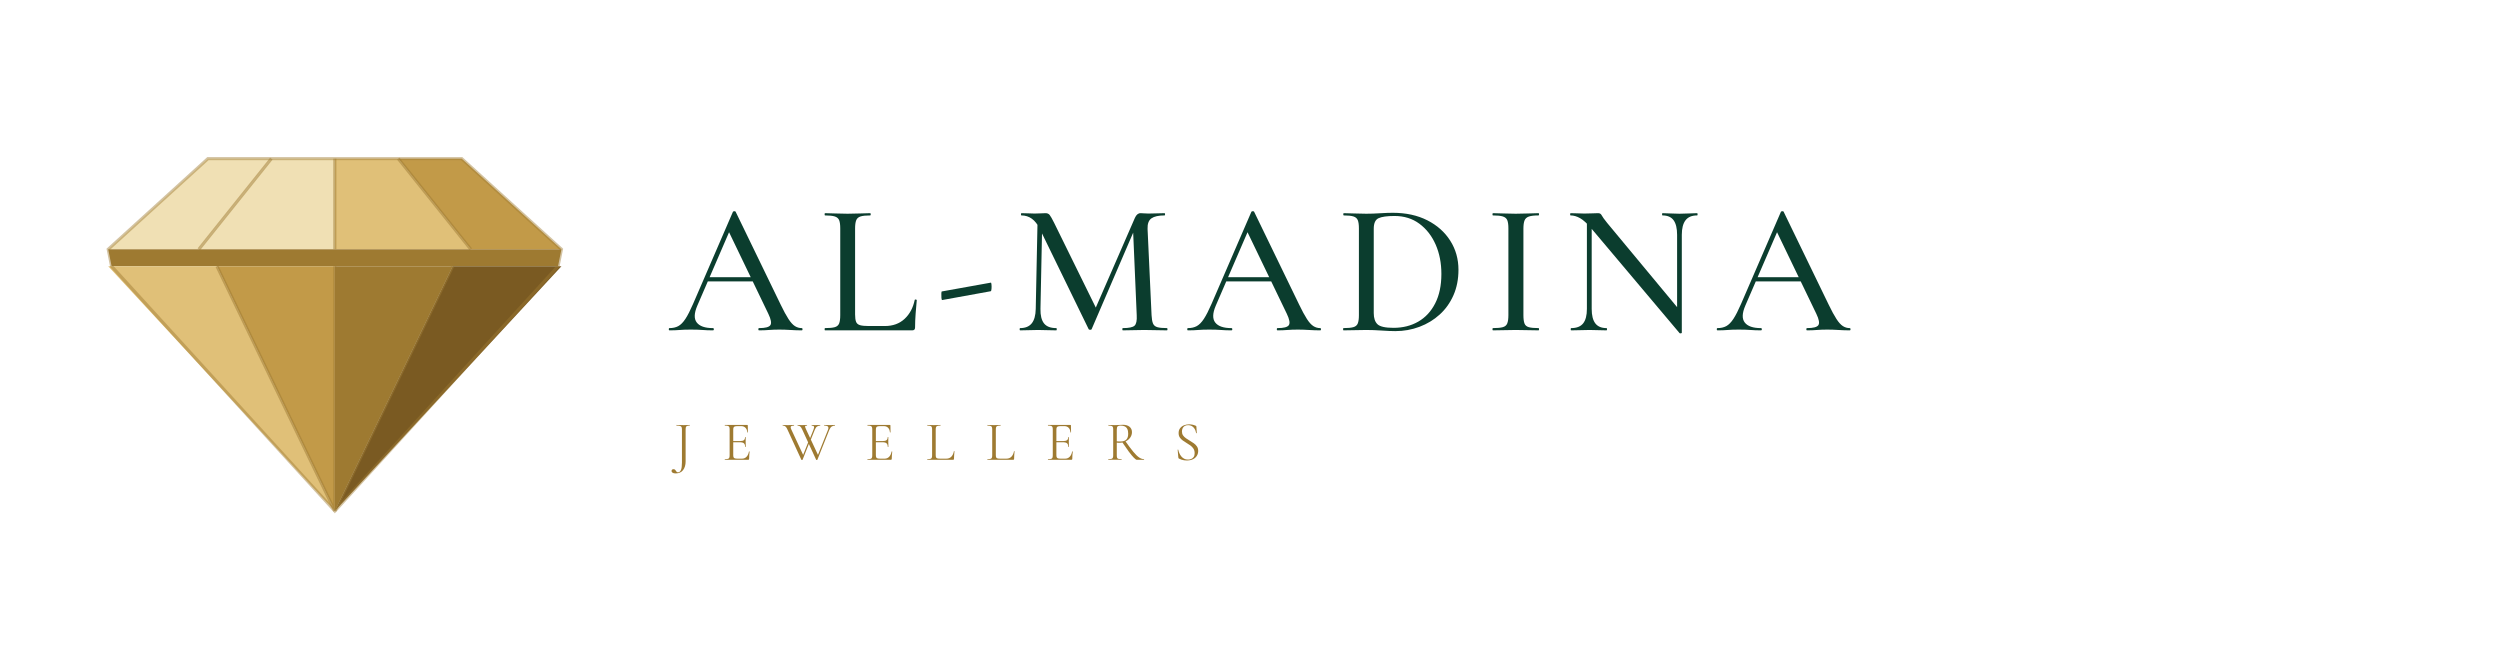
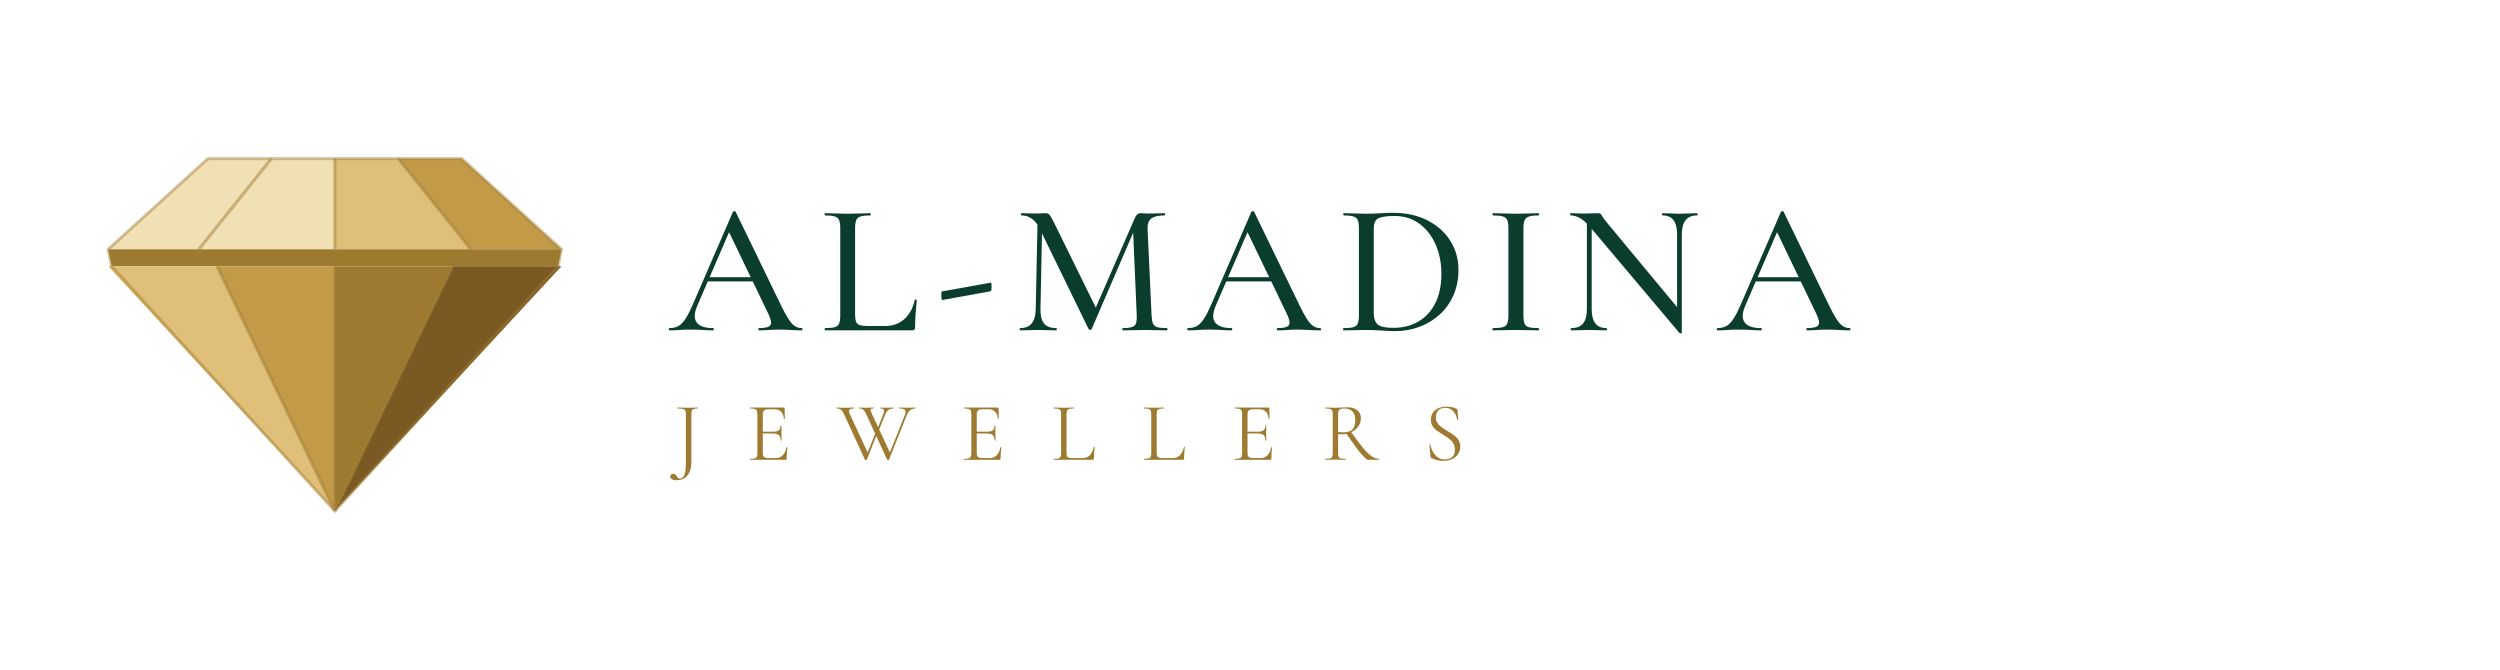
<svg xmlns="http://www.w3.org/2000/svg" viewBox="0 0 1120 300" width="1120" height="300" role="img" aria-label="Al-Madina Jewellers">
  <polygon points="93.15,71.07 121.57,71.07 89.09,111.68 48.48,111.68" fill="#F0E0B4" />
  <polygon points="121.57,71.07 150.00,71.07 150.00,111.68 89.09,111.68" fill="#F0E0B4" />
  <polygon points="150.00,71.07 178.43,71.07 210.91,111.68 150.00,111.68" fill="#E0C078" />
  <polygon points="178.43,71.07 206.85,71.07 251.52,111.68 210.91,111.68" fill="#C29A48" />
  <polygon points="48.48,111.68 251.52,111.68 250.00,119.29 50.00,119.29" fill="#9E7A31" />
  <polygon points="48.48,119.29 97.21,119.29 150.00,228.93" fill="#E0C078" />
  <polygon points="97.21,119.29 150.00,119.29 150.00,228.93" fill="#C29A48" />
  <polygon points="150.00,119.29 202.79,119.29 150.00,228.93" fill="#9E7A31" />
  <polygon points="202.79,119.29 251.52,119.29 150.00,228.93" fill="#7A5A22" />
  <path d="M121.57,71.07 L89.09,111.68 M150.00,71.07 L150.00,111.68 M178.43,71.07 L210.91,111.68 M97.21,119.29 L150.00,228.93 M150.00,119.29 L150.00,228.93 M202.79,119.29 L150.00,228.93" stroke="#9E7A31" stroke-width="1.42" fill="none" opacity="0.5" />
  <polygon points="93.15,71.07 206.85,71.07 251.52,111.68 250.00,119.29 150.00,228.93 50.00,119.29 48.48,111.68" fill="none" stroke="#9E7A31" stroke-width="1.42" opacity="0.45" />
  <g transform="translate(300.00 148.00)" fill="#0B3D2E">
    <path d="M15.70 -21.92 16.69 -23.81H39.54L40.13 -21.92ZM59.17 -1.01Q59.54 -1.01 59.54 -0.50Q59.54 0.00 59.17 0.00Q56.74 0.00 54.15 -0.17Q51.56 -0.34 49.17 -0.34Q46.46 -0.34 44.47 -0.17Q42.49 0.00 40.07 0.00Q39.73 0.00 39.73 -0.50Q39.73 -1.01 40.07 -1.01Q44.20 -1.01 45.12 -2.32Q46.04 -3.64 44.21 -7.43L26.10 -45.04L28.83 -49.08L12.39 -11.05Q10.21 -5.96 12.17 -3.49Q14.12 -1.01 19.38 -1.01Q19.80 -1.01 19.80 -0.50Q19.80 0.00 19.38 0.00Q16.86 0.00 14.76 -0.17Q12.66 -0.34 9.47 -0.34Q6.38 -0.34 4.49 -0.17Q2.61 0.00 -0.06 0.00Q-0.39 0.00 -0.39 -0.50Q-0.39 -1.01 -0.06 -1.01Q2.21 -1.01 3.87 -1.90Q5.53 -2.80 7.08 -5.16Q8.62 -7.51 10.49 -11.84L28.35 -53.11Q28.48 -53.37 28.99 -53.38Q29.50 -53.40 29.58 -53.11L49.75 -11.51Q51.72 -7.42 53.22 -5.11Q54.71 -2.80 56.13 -1.90Q57.54 -1.01 59.17 -1.01Z" />
    <path d="M83.08 -45.61V-7.14Q83.08 -4.92 83.53 -3.81Q83.98 -2.70 85.31 -2.32Q86.63 -1.94 89.21 -1.94H96.41Q101.80 -1.94 105.25 -5.14Q108.70 -8.35 109.79 -13.62Q109.82 -13.88 110.27 -13.82Q110.71 -13.76 110.71 -13.50Q110.46 -11.05 110.21 -7.62Q109.95 -4.18 109.95 -1.26Q109.95 0.00 108.68 0.00H69.60Q69.43 0.00 69.43 -0.50Q69.43 -1.01 69.60 -1.01Q72.52 -1.01 73.98 -1.43Q75.44 -1.85 75.94 -3.11Q76.43 -4.37 76.43 -6.80V-45.70Q76.43 -48.13 75.94 -49.35Q75.44 -50.57 73.98 -51.03Q72.52 -51.49 69.60 -51.49Q69.43 -51.49 69.43 -52.00Q69.43 -52.50 69.60 -52.50Q71.62 -52.50 74.24 -52.37Q76.86 -52.25 79.70 -52.25Q82.72 -52.25 85.30 -52.37Q87.87 -52.50 89.87 -52.50Q90.08 -52.50 90.08 -52.00Q90.08 -51.49 89.87 -51.49Q86.97 -51.49 85.52 -51.03Q84.07 -50.57 83.58 -49.31Q83.08 -48.05 83.08 -45.61Z" />
    <path d="M122.10 -13.58Q121.85 -13.58 121.76 -14.52Q121.68 -15.46 121.72 -16.44Q121.76 -17.43 121.93 -17.43L143.86 -21.37Q144.11 -21.46 144.19 -20.48Q144.28 -19.49 144.19 -18.56Q144.11 -17.63 143.86 -17.53Z" />
    <path d="M164.01 -9.61 164.85 -50.57 166.96 -50.40 166.13 -9.61Q166.05 -5.25 167.71 -3.13Q169.37 -1.01 173.23 -1.01Q173.43 -1.01 173.43 -0.50Q173.43 0.00 173.23 0.00Q171.38 0.00 169.42 -0.08Q167.47 -0.17 165.08 -0.17Q162.76 -0.17 160.76 -0.08Q158.76 0.00 157.00 0.00Q156.80 0.00 156.80 -0.50Q156.80 -1.01 157.00 -1.01Q160.50 -1.01 162.21 -3.13Q163.93 -5.25 164.01 -9.61ZM222.81 -1.01Q223.03 -1.01 223.03 -0.50Q223.03 0.00 222.81 0.00Q220.72 0.00 218.11 -0.08Q215.50 -0.17 212.62 -0.17Q209.79 -0.17 207.38 -0.08Q204.96 0.00 203.01 0.00Q202.81 0.00 202.81 -0.50Q202.81 -1.01 203.01 -1.01Q207.10 -1.01 208.28 -2.10Q209.46 -3.19 209.25 -6.80L207.55 -46.36L210.82 -51.10L189.08 -0.59Q188.99 -0.25 188.42 -0.25Q187.85 -0.25 187.69 -0.59L165.79 -45.53Q162.88 -51.49 157.59 -51.49Q157.39 -51.49 157.39 -52.00Q157.39 -52.50 157.59 -52.50Q159.08 -52.50 160.73 -52.42Q162.39 -52.33 163.50 -52.33Q165.13 -52.33 166.42 -52.42Q167.72 -52.50 168.41 -52.50Q169.58 -52.50 170.24 -51.71Q170.89 -50.91 172.27 -48.13L191.32 -9.39L188.23 -4.04L208.44 -50.40Q208.90 -51.44 209.53 -51.97Q210.17 -52.50 210.96 -52.50Q211.57 -52.50 212.45 -52.42Q213.32 -52.33 214.49 -52.33Q216.90 -52.33 218.49 -52.42Q220.08 -52.50 221.74 -52.50Q221.95 -52.50 221.95 -52.00Q221.95 -51.49 221.74 -51.49Q217.74 -51.49 215.87 -50.20Q213.99 -48.90 214.11 -45.45L215.90 -6.80Q216.02 -4.37 216.53 -3.11Q217.04 -1.85 218.48 -1.43Q219.93 -1.01 222.81 -1.01Z" />
    <path d="M247.98 -21.92 248.96 -23.81H271.81L272.40 -21.92ZM291.44 -1.01Q291.81 -1.01 291.81 -0.50Q291.81 0.00 291.44 0.00Q289.01 0.00 286.42 -0.17Q283.83 -0.34 281.45 -0.34Q278.73 -0.34 276.74 -0.17Q274.76 0.00 272.34 0.00Q272.00 0.00 272.00 -0.50Q272.00 -1.01 272.34 -1.01Q276.48 -1.01 277.39 -2.32Q278.31 -3.64 276.49 -7.43L258.37 -45.04L261.10 -49.08L244.66 -11.05Q242.49 -5.96 244.44 -3.49Q246.39 -1.01 251.65 -1.01Q252.07 -1.01 252.07 -0.50Q252.07 0.00 251.65 0.00Q249.13 0.00 247.03 -0.17Q244.93 -0.34 241.74 -0.34Q238.65 -0.34 236.77 -0.17Q234.88 0.00 232.21 0.00Q231.88 0.00 231.88 -0.50Q231.88 -1.01 232.21 -1.01Q234.48 -1.01 236.14 -1.90Q237.80 -2.80 239.35 -5.16Q240.89 -7.51 242.76 -11.84L260.62 -53.11Q260.75 -53.37 261.26 -53.38Q261.77 -53.40 261.86 -53.11L282.03 -11.51Q284.00 -7.42 285.49 -5.11Q286.98 -2.80 288.40 -1.90Q289.82 -1.01 291.44 -1.01Z" />
    <path d="M325.12 0.34Q322.62 0.34 318.91 0.08Q315.20 -0.17 312.08 -0.17Q309.23 -0.17 306.60 -0.08Q303.98 0.00 301.87 0.00Q301.71 0.00 301.71 -0.50Q301.71 -1.01 301.87 -1.01Q304.79 -1.01 306.29 -1.43Q307.79 -1.85 308.29 -3.11Q308.79 -4.37 308.79 -6.80V-45.70Q308.79 -48.13 308.29 -49.35Q307.80 -50.57 306.35 -51.03Q304.90 -51.49 301.99 -51.49Q301.79 -51.49 301.79 -52.00Q301.79 -52.50 301.99 -52.50Q304.09 -52.50 306.66 -52.37Q309.23 -52.25 312.09 -52.25Q314.95 -52.25 318.26 -52.46Q321.58 -52.67 323.94 -52.67Q332.82 -52.67 339.43 -49.31Q346.04 -45.95 349.72 -40.15Q353.39 -34.36 353.39 -27.13Q353.39 -20.83 351.16 -15.75Q348.93 -10.67 345.00 -7.10Q341.08 -3.53 335.95 -1.60Q330.82 0.34 325.12 0.34ZM324.28 -1.13Q330.56 -1.13 335.38 -3.91Q340.21 -6.69 342.97 -12.10Q345.74 -17.52 345.74 -25.29Q345.74 -32.56 343.17 -38.43Q340.59 -44.29 335.90 -47.76Q331.21 -51.24 324.74 -51.24Q319.72 -51.24 317.58 -50.24Q315.44 -49.25 315.44 -45.53V-7.73Q315.44 -4.34 317.11 -2.74Q318.79 -1.13 324.28 -1.13Z" />
    <path d="M382.49 -6.80Q382.49 -4.37 382.96 -3.11Q383.42 -1.85 384.89 -1.43Q386.36 -1.01 389.29 -1.01Q389.49 -1.01 389.49 -0.50Q389.49 0.00 389.29 0.00Q387.19 0.00 384.65 -0.08Q382.11 -0.17 379.04 -0.17Q376.14 -0.17 373.55 -0.08Q370.96 0.00 368.85 0.00Q368.63 0.00 368.63 -0.50Q368.63 -1.01 368.86 -1.01Q371.77 -1.01 373.26 -1.43Q374.75 -1.85 375.25 -3.11Q375.76 -4.37 375.76 -6.80V-45.70Q375.76 -48.13 375.26 -49.35Q374.76 -50.57 373.26 -51.03Q371.77 -51.49 368.85 -51.49Q368.63 -51.49 368.63 -52.00Q368.63 -52.50 368.85 -52.50Q370.96 -52.50 373.55 -52.37Q376.14 -52.25 379.04 -52.25Q382.11 -52.25 384.69 -52.37Q387.27 -52.50 389.29 -52.50Q389.49 -52.50 389.49 -52.00Q389.49 -51.49 389.29 -51.49Q386.39 -51.49 384.93 -50.99Q383.48 -50.48 382.99 -49.22Q382.49 -47.96 382.49 -45.53Z" />
    <path d="M410.93 -9.61V-50.57L413.08 -50.40V-9.61Q413.08 -5.25 414.70 -3.13Q416.32 -1.01 419.73 -1.01Q419.95 -1.01 419.95 -0.50Q419.95 0.00 419.73 0.00Q418.02 0.00 416.19 -0.08Q414.35 -0.17 412.14 -0.17Q409.89 -0.17 407.80 -0.08Q405.71 0.00 403.88 0.00Q403.67 0.00 403.67 -0.50Q403.67 -1.01 403.88 -1.01Q407.57 -1.01 409.25 -3.13Q410.93 -5.25 410.93 -9.61ZM453.45 1.08Q453.45 1.28 453.05 1.32Q452.65 1.37 452.48 1.28L412.96 -45.61Q410.03 -49.06 407.86 -50.27Q405.69 -51.49 403.64 -51.49Q403.42 -51.49 403.42 -52.00Q403.42 -52.50 403.64 -52.50Q405.18 -52.50 406.80 -52.42Q408.43 -52.33 409.76 -52.33Q411.76 -52.33 413.44 -52.42Q415.11 -52.50 415.99 -52.50Q417.09 -52.50 417.56 -51.53Q418.04 -50.57 420.01 -48.13L452.78 -8.67ZM453.45 -42.81V1.08L451.34 -1.49V-42.81Q451.34 -47.17 449.77 -49.33Q448.19 -51.49 444.78 -51.49Q444.61 -51.49 444.61 -52.00Q444.61 -52.50 444.78 -52.50Q446.54 -52.50 448.37 -52.37Q450.21 -52.25 452.42 -52.25Q454.50 -52.25 456.55 -52.37Q458.59 -52.50 460.30 -52.50Q460.52 -52.50 460.52 -52.00Q460.52 -51.49 460.30 -51.49Q456.80 -51.49 455.13 -49.33Q453.45 -47.17 453.45 -42.81Z" />
    <path d="M485.20 -21.92 486.19 -23.81H509.04L509.63 -21.92ZM528.67 -1.01Q529.04 -1.01 529.04 -0.50Q529.04 0.00 528.67 0.00Q526.24 0.00 523.65 -0.17Q521.06 -0.34 518.67 -0.34Q515.96 -0.34 513.97 -0.17Q511.99 0.00 509.57 0.00Q509.23 0.00 509.23 -0.50Q509.23 -1.01 509.57 -1.01Q513.70 -1.01 514.62 -2.32Q515.54 -3.64 513.71 -7.43L495.60 -45.04L498.33 -49.08L481.89 -11.05Q479.71 -5.96 481.67 -3.49Q483.62 -1.01 488.88 -1.01Q489.30 -1.01 489.30 -0.50Q489.30 0.00 488.88 0.00Q486.36 0.00 484.26 -0.17Q482.16 -0.34 478.97 -0.34Q475.88 -0.34 473.99 -0.17Q472.11 0.00 469.44 0.00Q469.11 0.00 469.11 -0.50Q469.11 -1.01 469.44 -1.01Q471.71 -1.01 473.37 -1.90Q475.03 -2.80 476.58 -5.16Q478.12 -7.51 479.99 -11.84L497.85 -53.11Q497.98 -53.37 498.49 -53.38Q499.00 -53.40 499.08 -53.11L519.25 -11.51Q521.22 -7.42 522.72 -5.11Q524.21 -2.80 525.63 -1.90Q527.04 -1.01 528.67 -1.01Z" />
  </g>
-   <g transform="translate(302.00 206.00)" fill="#9E7A31">
+   <g transform="translate(302.00 206.00) scale(1.5)" fill="#9E7A31">
    <path d="M6.99 -15.62Q7.05 -15.62 7.05 -15.48Q7.05 -15.33 6.99 -15.33Q6.21 -15.33 5.81 -15.18Q5.42 -15.03 5.29 -14.65Q5.16 -14.28 5.16 -13.55V0.70Q5.16 3.10 4.03 4.59Q2.90 6.09 0.69 6.09Q-0.18 6.09 -0.66 5.79Q-1.15 5.49 -1.15 5.03Q-1.15 4.66 -0.93 4.43Q-0.71 4.19 -0.30 4.19Q0.16 4.19 0.39 4.40Q0.63 4.61 0.78 4.89Q0.94 5.17 1.14 5.39Q1.35 5.60 1.73 5.60Q2.59 5.60 3.05 4.59Q3.51 3.57 3.51 1.23V-13.60Q3.51 -14.33 3.33 -14.69Q3.15 -15.05 2.63 -15.19Q2.11 -15.33 1.05 -15.33Q1.00 -15.33 1.00 -15.48Q1.00 -15.62 1.05 -15.62Q1.79 -15.62 2.60 -15.59Q3.42 -15.55 4.31 -15.55Q5.12 -15.55 5.79 -15.59Q6.46 -15.62 6.99 -15.62Z" />
    <path d="M33.21 0.00H22.73Q22.68 0.00 22.68 -0.15Q22.68 -0.30 22.73 -0.30Q23.65 -0.30 24.10 -0.43Q24.56 -0.55 24.71 -0.93Q24.87 -1.30 24.87 -2.02V-13.60Q24.87 -14.33 24.71 -14.69Q24.56 -15.05 24.10 -15.19Q23.65 -15.33 22.73 -15.33Q22.68 -15.33 22.68 -15.48Q22.68 -15.62 22.73 -15.62H32.78Q33.01 -15.62 33.01 -15.40L33.06 -12.31Q33.06 -12.24 32.92 -12.24Q32.79 -12.23 32.78 -12.31Q32.70 -13.64 31.96 -14.37Q31.23 -15.10 30.04 -15.10H28.52Q27.68 -15.10 27.24 -14.97Q26.81 -14.84 26.65 -14.49Q26.49 -14.14 26.49 -13.48V-2.12Q26.49 -1.47 26.64 -1.13Q26.80 -0.78 27.22 -0.65Q27.64 -0.52 28.45 -0.52H30.46Q31.65 -0.52 32.46 -1.38Q33.28 -2.24 33.53 -3.72Q33.54 -3.79 33.68 -3.77Q33.83 -3.76 33.83 -3.69Q33.73 -3.02 33.67 -2.09Q33.60 -1.17 33.60 -0.38Q33.60 0.00 33.21 0.00ZM31.81 -5.81Q31.81 -6.92 31.27 -7.40Q30.74 -7.87 29.47 -7.87H25.72V-8.40H29.54Q30.76 -8.40 31.27 -8.81Q31.78 -9.22 31.78 -10.16Q31.78 -10.21 31.93 -10.21Q32.08 -10.21 32.08 -10.16Q32.08 -9.41 32.06 -9.00Q32.05 -8.59 32.05 -8.12Q32.05 -7.56 32.08 -7.01Q32.11 -6.46 32.11 -5.81Q32.11 -5.76 31.96 -5.76Q31.81 -5.76 31.81 -5.81Z" />
    <path d="M60.78 -8.16 57.55 -0.03Q57.52 0.08 57.28 0.08Q57.05 0.08 57.00 -0.03L50.78 -13.55Q50.49 -14.22 50.19 -14.61Q49.89 -14.99 49.53 -15.16Q49.18 -15.33 48.66 -15.33Q48.59 -15.33 48.59 -15.48Q48.59 -15.62 48.66 -15.62Q49.00 -15.62 49.32 -15.60Q49.64 -15.58 49.99 -15.56Q50.34 -15.55 50.72 -15.55Q51.43 -15.55 51.96 -15.56Q52.50 -15.58 52.91 -15.60Q53.33 -15.62 53.69 -15.62Q53.77 -15.62 53.77 -15.48Q53.77 -15.33 53.69 -15.33Q52.73 -15.33 52.38 -14.99Q52.03 -14.66 52.48 -13.66L58.02 -1.74L57.13 -0.53L60.40 -8.70ZM72.04 -15.62Q72.11 -15.62 72.11 -15.48Q72.11 -15.33 72.04 -15.33Q71.23 -15.33 70.60 -14.91Q69.97 -14.49 69.50 -13.35L64.18 -0.03Q64.15 0.08 63.92 0.08Q63.68 0.08 63.63 -0.03L57.41 -13.55Q56.99 -14.49 56.54 -14.91Q56.08 -15.33 55.36 -15.33Q55.28 -15.33 55.28 -15.48Q55.28 -15.62 55.36 -15.62Q55.68 -15.62 56.00 -15.60Q56.32 -15.58 56.66 -15.56Q57.00 -15.55 57.36 -15.55Q58.17 -15.55 58.65 -15.59Q59.13 -15.62 59.51 -15.62Q59.59 -15.62 59.59 -15.48Q59.59 -15.33 59.51 -15.33Q58.74 -15.33 58.67 -15.04Q58.60 -14.76 59.11 -13.66L64.67 -1.74L63.77 -0.53L68.94 -13.44Q69.32 -14.41 68.94 -14.87Q68.56 -15.33 67.25 -15.33Q67.18 -15.33 67.18 -15.48Q67.18 -15.62 67.25 -15.62Q67.84 -15.62 68.40 -15.59Q68.95 -15.55 69.81 -15.55Q70.53 -15.55 70.97 -15.59Q71.41 -15.62 72.04 -15.62ZM60.51 -8.70 62.43 -13.49Q62.83 -14.48 62.66 -14.90Q62.48 -15.33 61.64 -15.33Q61.58 -15.33 61.58 -15.48Q61.58 -15.62 61.64 -15.62Q61.91 -15.62 62.11 -15.60Q62.32 -15.58 62.59 -15.56Q62.85 -15.55 63.28 -15.55Q63.97 -15.55 64.41 -15.59Q64.84 -15.62 65.45 -15.62Q65.50 -15.62 65.50 -15.48Q65.50 -15.33 65.45 -15.33Q64.66 -15.33 64.05 -14.92Q63.43 -14.51 62.98 -13.35L60.89 -8.16Z" />
    <path d="M97.11 0.00H86.63Q86.58 0.00 86.58 -0.15Q86.58 -0.30 86.63 -0.30Q87.55 -0.30 88.00 -0.43Q88.46 -0.55 88.61 -0.93Q88.77 -1.30 88.77 -2.02V-13.60Q88.77 -14.33 88.61 -14.69Q88.46 -15.05 88.00 -15.19Q87.55 -15.33 86.63 -15.33Q86.58 -15.33 86.58 -15.48Q86.58 -15.62 86.63 -15.62H96.68Q96.91 -15.62 96.91 -15.40L96.96 -12.31Q96.96 -12.24 96.82 -12.24Q96.69 -12.23 96.68 -12.31Q96.60 -13.64 95.86 -14.37Q95.13 -15.10 93.94 -15.10H92.42Q91.58 -15.10 91.14 -14.97Q90.71 -14.84 90.55 -14.49Q90.39 -14.14 90.39 -13.48V-2.12Q90.39 -1.47 90.54 -1.13Q90.70 -0.78 91.12 -0.65Q91.54 -0.52 92.35 -0.52H94.36Q95.55 -0.52 96.36 -1.38Q97.18 -2.24 97.43 -3.72Q97.44 -3.79 97.58 -3.77Q97.73 -3.76 97.73 -3.69Q97.63 -3.02 97.57 -2.09Q97.50 -1.17 97.50 -0.38Q97.50 0.00 97.11 0.00ZM95.71 -5.81Q95.71 -6.92 95.17 -7.40Q94.64 -7.87 93.37 -7.87H89.62V-8.40H93.44Q94.66 -8.40 95.17 -8.81Q95.68 -9.22 95.68 -10.16Q95.68 -10.21 95.83 -10.21Q95.98 -10.21 95.98 -10.16Q95.98 -9.41 95.96 -9.00Q95.95 -8.59 95.95 -8.12Q95.95 -7.56 95.98 -7.01Q96.01 -6.46 96.01 -5.81Q96.01 -5.76 95.86 -5.76Q95.71 -5.76 95.71 -5.81Z" />
    <path d="M117.20 -13.58V-2.12Q117.20 -1.44 117.35 -1.10Q117.50 -0.76 117.93 -0.64Q118.36 -0.52 119.21 -0.52H121.93Q123.38 -0.52 124.23 -1.43Q125.07 -2.34 125.33 -3.83Q125.34 -3.91 125.47 -3.89Q125.61 -3.88 125.61 -3.80Q125.53 -3.12 125.46 -2.15Q125.38 -1.19 125.38 -0.38Q125.38 0.00 125.00 0.00H113.44Q113.39 0.00 113.39 -0.15Q113.39 -0.30 113.44 -0.30Q114.36 -0.30 114.82 -0.43Q115.27 -0.55 115.43 -0.93Q115.58 -1.30 115.58 -2.02V-13.60Q115.58 -14.33 115.43 -14.69Q115.27 -15.05 114.82 -15.19Q114.36 -15.33 113.44 -15.33Q113.39 -15.33 113.39 -15.48Q113.39 -15.62 113.44 -15.62Q114.04 -15.62 114.80 -15.59Q115.56 -15.55 116.38 -15.55Q117.25 -15.55 118.00 -15.59Q118.75 -15.62 119.34 -15.62Q119.39 -15.62 119.39 -15.48Q119.39 -15.33 119.34 -15.33Q118.42 -15.33 117.97 -15.19Q117.51 -15.05 117.36 -14.68Q117.20 -14.30 117.20 -13.58Z" />
    <path d="M144.13 -13.58V-2.12Q144.13 -1.44 144.28 -1.10Q144.43 -0.76 144.86 -0.64Q145.29 -0.52 146.13 -0.52H148.86Q150.31 -0.52 151.15 -1.43Q152.00 -2.34 152.26 -3.83Q152.26 -3.91 152.40 -3.89Q152.53 -3.88 152.53 -3.80Q152.46 -3.12 152.38 -2.15Q152.31 -1.19 152.31 -0.38Q152.31 0.00 151.93 0.00H140.37Q140.32 0.00 140.32 -0.15Q140.32 -0.30 140.37 -0.30Q141.28 -0.30 141.74 -0.43Q142.20 -0.55 142.35 -0.93Q142.51 -1.30 142.51 -2.02V-13.60Q142.51 -14.33 142.35 -14.69Q142.20 -15.05 141.74 -15.19Q141.28 -15.33 140.37 -15.33Q140.32 -15.33 140.32 -15.48Q140.32 -15.62 140.37 -15.62Q140.97 -15.62 141.73 -15.59Q142.48 -15.55 143.30 -15.55Q144.18 -15.55 144.93 -15.59Q145.68 -15.62 146.26 -15.62Q146.32 -15.62 146.32 -15.48Q146.32 -15.33 146.26 -15.33Q145.35 -15.33 144.89 -15.19Q144.44 -15.05 144.28 -14.68Q144.13 -14.30 144.13 -13.58Z" />
    <path d="M177.98 0.00H167.51Q167.45 0.00 167.45 -0.15Q167.45 -0.30 167.51 -0.30Q168.42 -0.30 168.88 -0.43Q169.33 -0.55 169.49 -0.93Q169.64 -1.30 169.64 -2.02V-13.60Q169.64 -14.33 169.49 -14.69Q169.33 -15.05 168.88 -15.19Q168.42 -15.33 167.51 -15.33Q167.45 -15.33 167.45 -15.48Q167.45 -15.62 167.51 -15.62H177.55Q177.78 -15.62 177.78 -15.40L177.83 -12.31Q177.83 -12.24 177.70 -12.24Q177.56 -12.23 177.55 -12.31Q177.47 -13.64 176.74 -14.37Q176.01 -15.10 174.82 -15.10H173.29Q172.45 -15.10 172.02 -14.97Q171.58 -14.84 171.42 -14.49Q171.26 -14.14 171.26 -13.48V-2.12Q171.26 -1.47 171.42 -1.13Q171.57 -0.78 171.99 -0.65Q172.41 -0.52 173.23 -0.52H175.23Q176.42 -0.52 177.24 -1.38Q178.06 -2.24 178.31 -3.72Q178.31 -3.79 178.46 -3.77Q178.61 -3.76 178.61 -3.69Q178.51 -3.02 178.44 -2.09Q178.38 -1.17 178.38 -0.38Q178.38 0.00 177.98 0.00ZM176.58 -5.81Q176.58 -6.92 176.05 -7.40Q175.51 -7.87 174.25 -7.87H170.50V-8.40H174.31Q175.53 -8.40 176.04 -8.81Q176.56 -9.22 176.56 -10.16Q176.56 -10.21 176.70 -10.21Q176.85 -10.21 176.85 -10.16Q176.85 -9.41 176.84 -9.00Q176.83 -8.59 176.83 -8.12Q176.83 -7.56 176.85 -7.01Q176.88 -6.46 176.88 -5.81Q176.88 -5.76 176.73 -5.76Q176.58 -5.76 176.58 -5.81Z" />
    <path d="M207.30 0.00Q206.88 0.00 205.94 -0.97Q204.99 -1.93 203.65 -3.74Q202.32 -5.54 200.67 -8.02L202.09 -8.46Q204.21 -5.44 205.69 -3.64Q207.17 -1.85 208.31 -1.07Q209.45 -0.30 210.51 -0.30Q210.58 -0.30 210.58 -0.15Q210.58 0.00 210.51 0.00Q209.26 0.00 208.47 0.00Q207.68 0.00 207.30 0.00ZM201.01 -15.70Q203.01 -15.70 204.06 -14.79Q205.12 -13.89 205.12 -12.41Q205.12 -11.05 204.34 -9.96Q203.55 -8.87 202.26 -8.25Q200.98 -7.62 199.45 -7.62Q199.20 -7.62 198.89 -7.64Q198.58 -7.66 198.32 -7.69V-2.02Q198.32 -1.30 198.46 -0.93Q198.61 -0.55 199.07 -0.43Q199.54 -0.30 200.45 -0.30Q200.52 -0.30 200.52 -0.15Q200.52 0.00 200.45 0.00Q199.84 0.00 199.11 -0.03Q198.38 -0.05 197.49 -0.05Q196.67 -0.05 195.91 -0.03Q195.14 0.00 194.53 0.00Q194.48 0.00 194.48 -0.15Q194.48 -0.30 194.53 -0.30Q195.45 -0.30 195.91 -0.43Q196.38 -0.55 196.55 -0.93Q196.71 -1.30 196.71 -2.02V-13.60Q196.71 -14.33 196.56 -14.69Q196.40 -15.05 195.95 -15.19Q195.49 -15.33 194.58 -15.33Q194.51 -15.33 194.51 -15.48Q194.51 -15.62 194.58 -15.62Q195.17 -15.62 195.92 -15.59Q196.67 -15.55 197.49 -15.55Q198.28 -15.55 199.29 -15.62Q200.31 -15.70 201.01 -15.70ZM203.43 -11.67Q203.43 -13.05 203.02 -13.84Q202.61 -14.64 201.86 -14.99Q201.10 -15.33 200.05 -15.33Q199.13 -15.33 198.72 -15.00Q198.32 -14.66 198.32 -13.55V-8.29Q198.67 -8.26 199.08 -8.23Q199.49 -8.21 199.81 -8.21Q201.82 -8.21 202.62 -9.09Q203.43 -9.97 203.43 -11.67Z" />
    <path d="M227.51 -12.70Q227.51 -11.67 228.01 -10.94Q228.52 -10.21 229.33 -9.65Q230.14 -9.10 231.03 -8.56Q231.96 -8.02 232.81 -7.42Q233.67 -6.82 234.23 -5.99Q234.79 -5.17 234.79 -3.97Q234.79 -2.79 234.20 -1.82Q233.61 -0.84 232.46 -0.27Q231.32 0.30 229.65 0.30Q229.06 0.30 228.47 0.21Q227.87 0.12 227.29 -0.08Q226.71 -0.27 226.13 -0.58Q226.01 -0.66 225.96 -0.76Q225.92 -0.87 225.90 -1.06L225.59 -4.45Q225.56 -4.58 225.70 -4.59Q225.84 -4.60 225.86 -4.50Q226.02 -3.75 226.35 -2.97Q226.68 -2.20 227.20 -1.56Q227.72 -0.91 228.47 -0.51Q229.22 -0.11 230.22 -0.11Q230.96 -0.11 231.64 -0.38Q232.32 -0.65 232.76 -1.27Q233.20 -1.89 233.20 -2.98Q233.20 -4.19 232.66 -5.01Q232.13 -5.83 231.30 -6.43Q230.48 -7.02 229.56 -7.56Q228.68 -8.09 227.86 -8.68Q227.04 -9.26 226.53 -10.05Q226.02 -10.83 226.02 -11.99Q226.02 -13.31 226.70 -14.18Q227.38 -15.05 228.45 -15.48Q229.53 -15.90 230.68 -15.90Q231.38 -15.90 232.13 -15.76Q232.88 -15.61 233.60 -15.31Q233.81 -15.23 233.89 -15.12Q233.98 -15.00 233.98 -14.87L234.16 -12.01Q234.16 -11.92 234.02 -11.91Q233.89 -11.90 233.86 -12.00Q233.79 -12.50 233.57 -13.11Q233.34 -13.71 232.92 -14.26Q232.50 -14.81 231.85 -15.17Q231.20 -15.53 230.28 -15.53Q229.30 -15.53 228.68 -15.12Q228.07 -14.71 227.79 -14.07Q227.51 -13.44 227.51 -12.70Z" />
  </g>
</svg>
